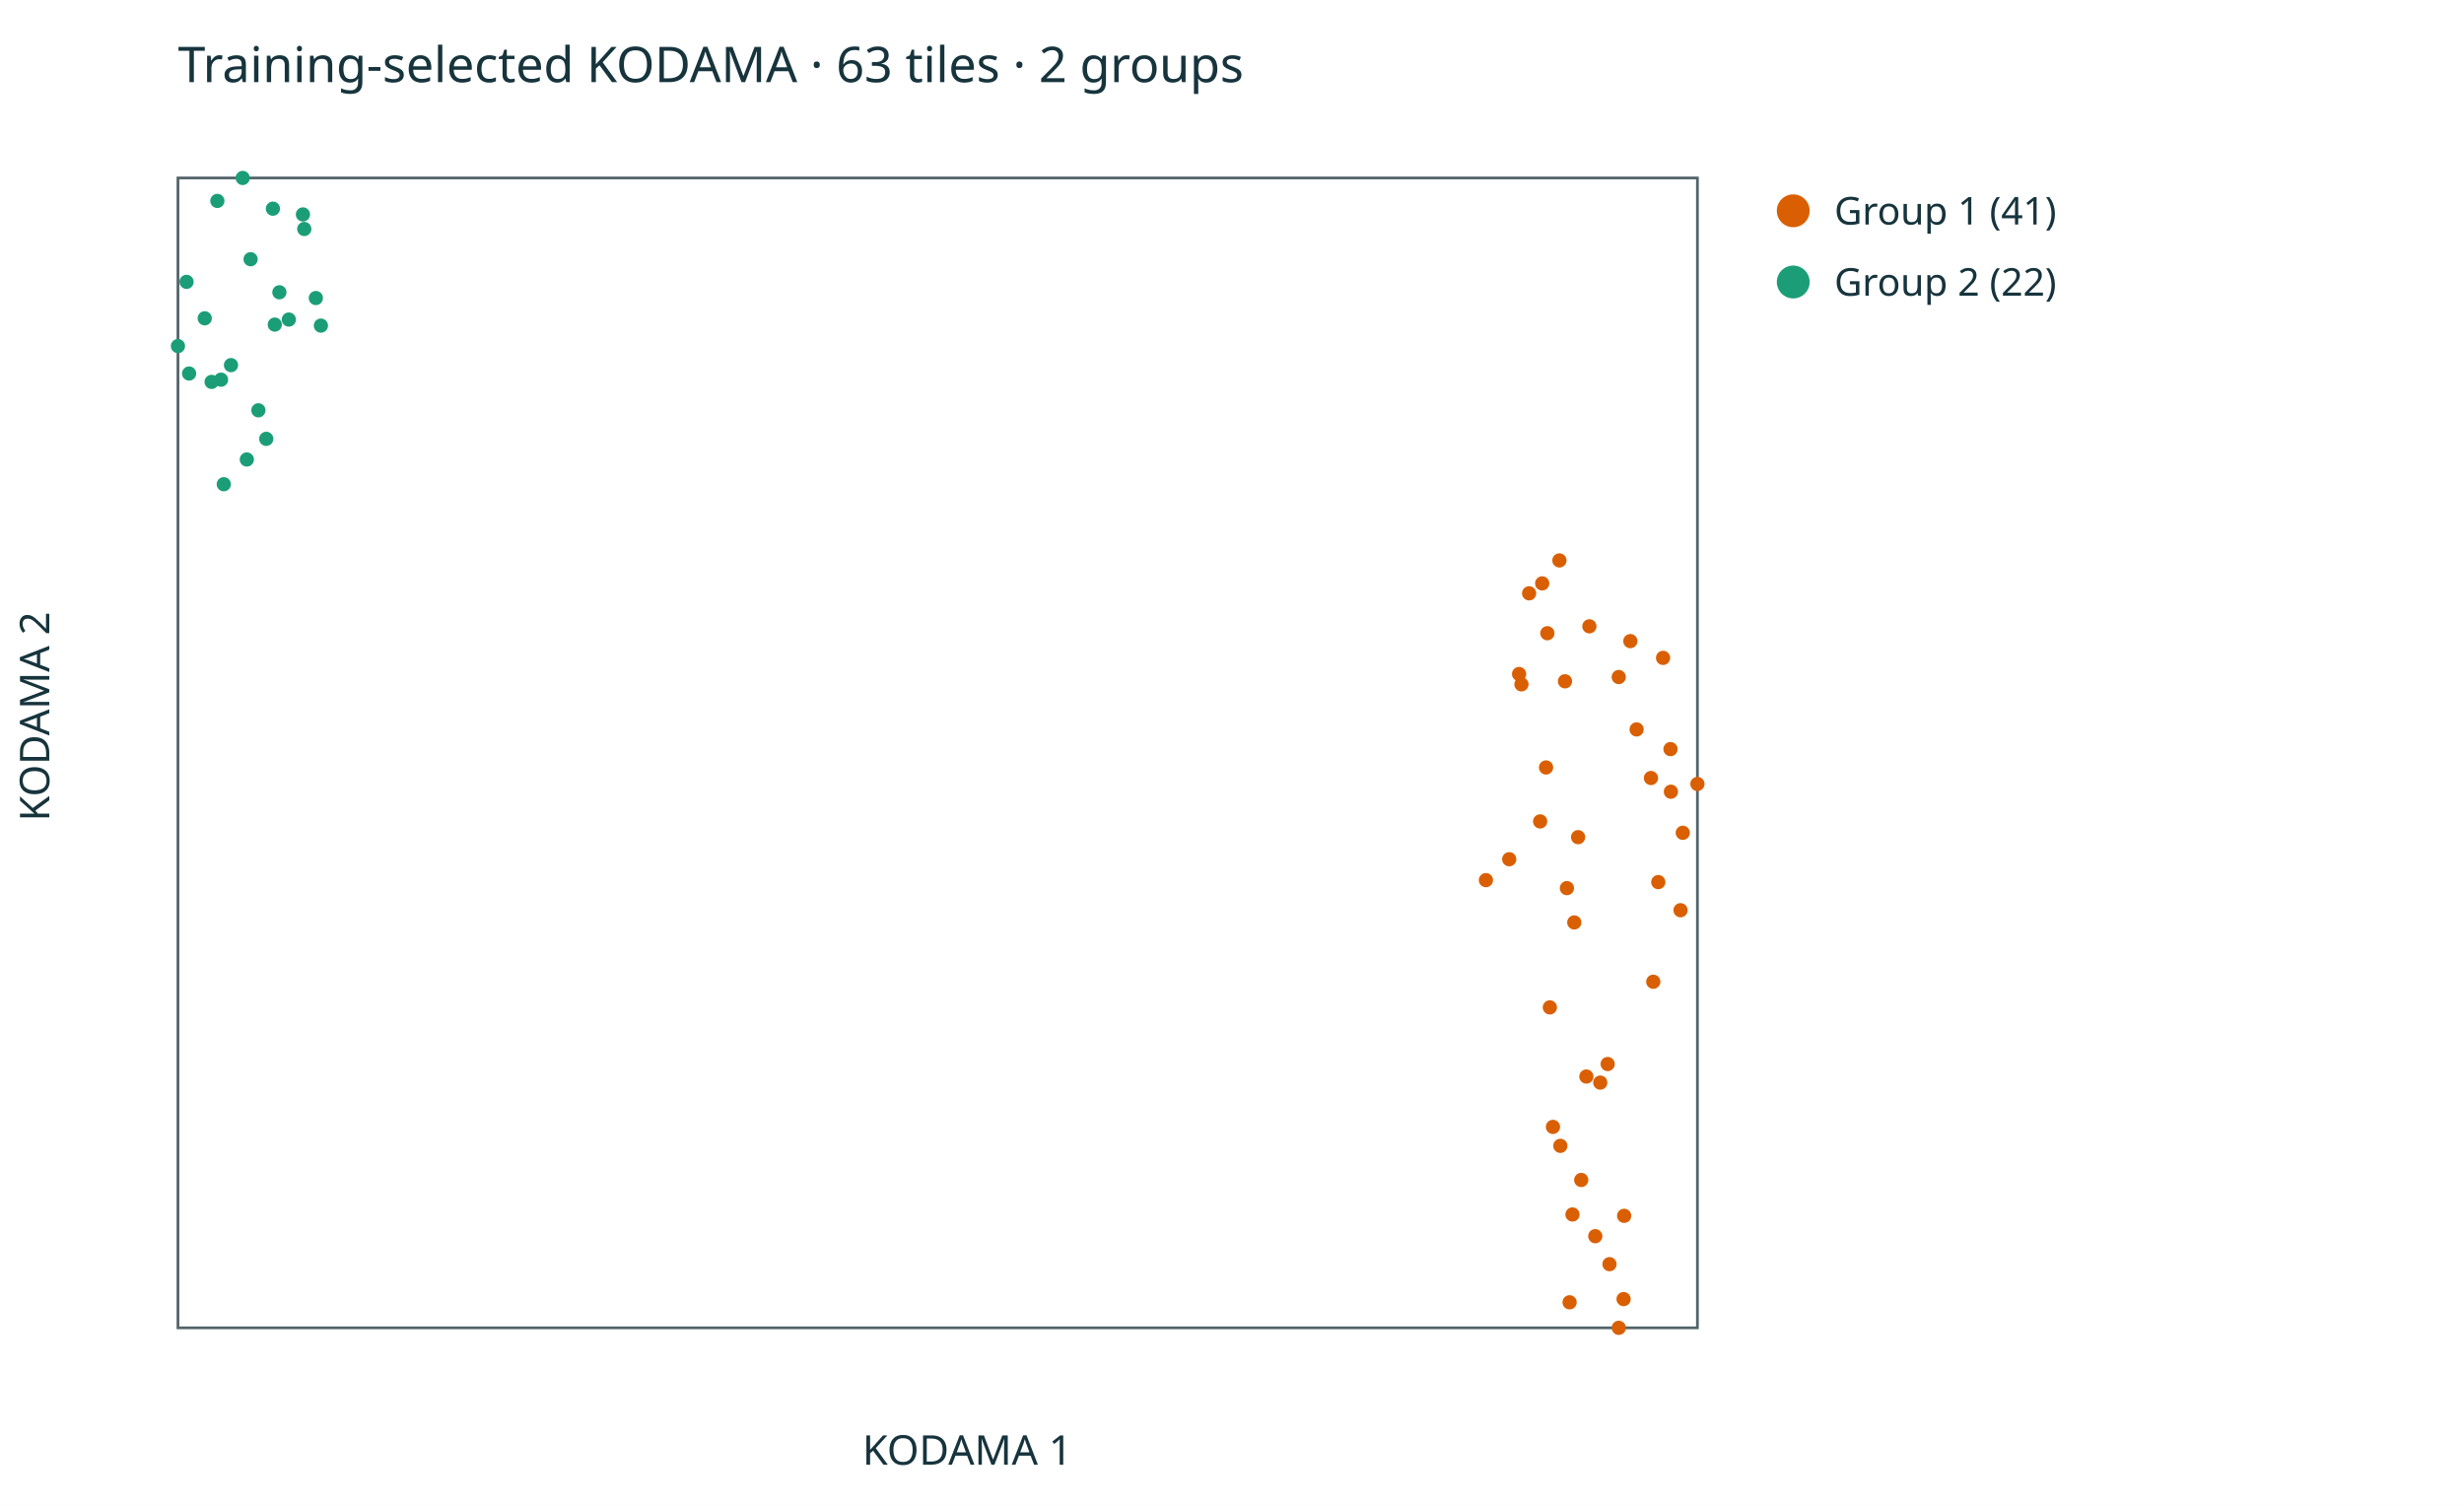
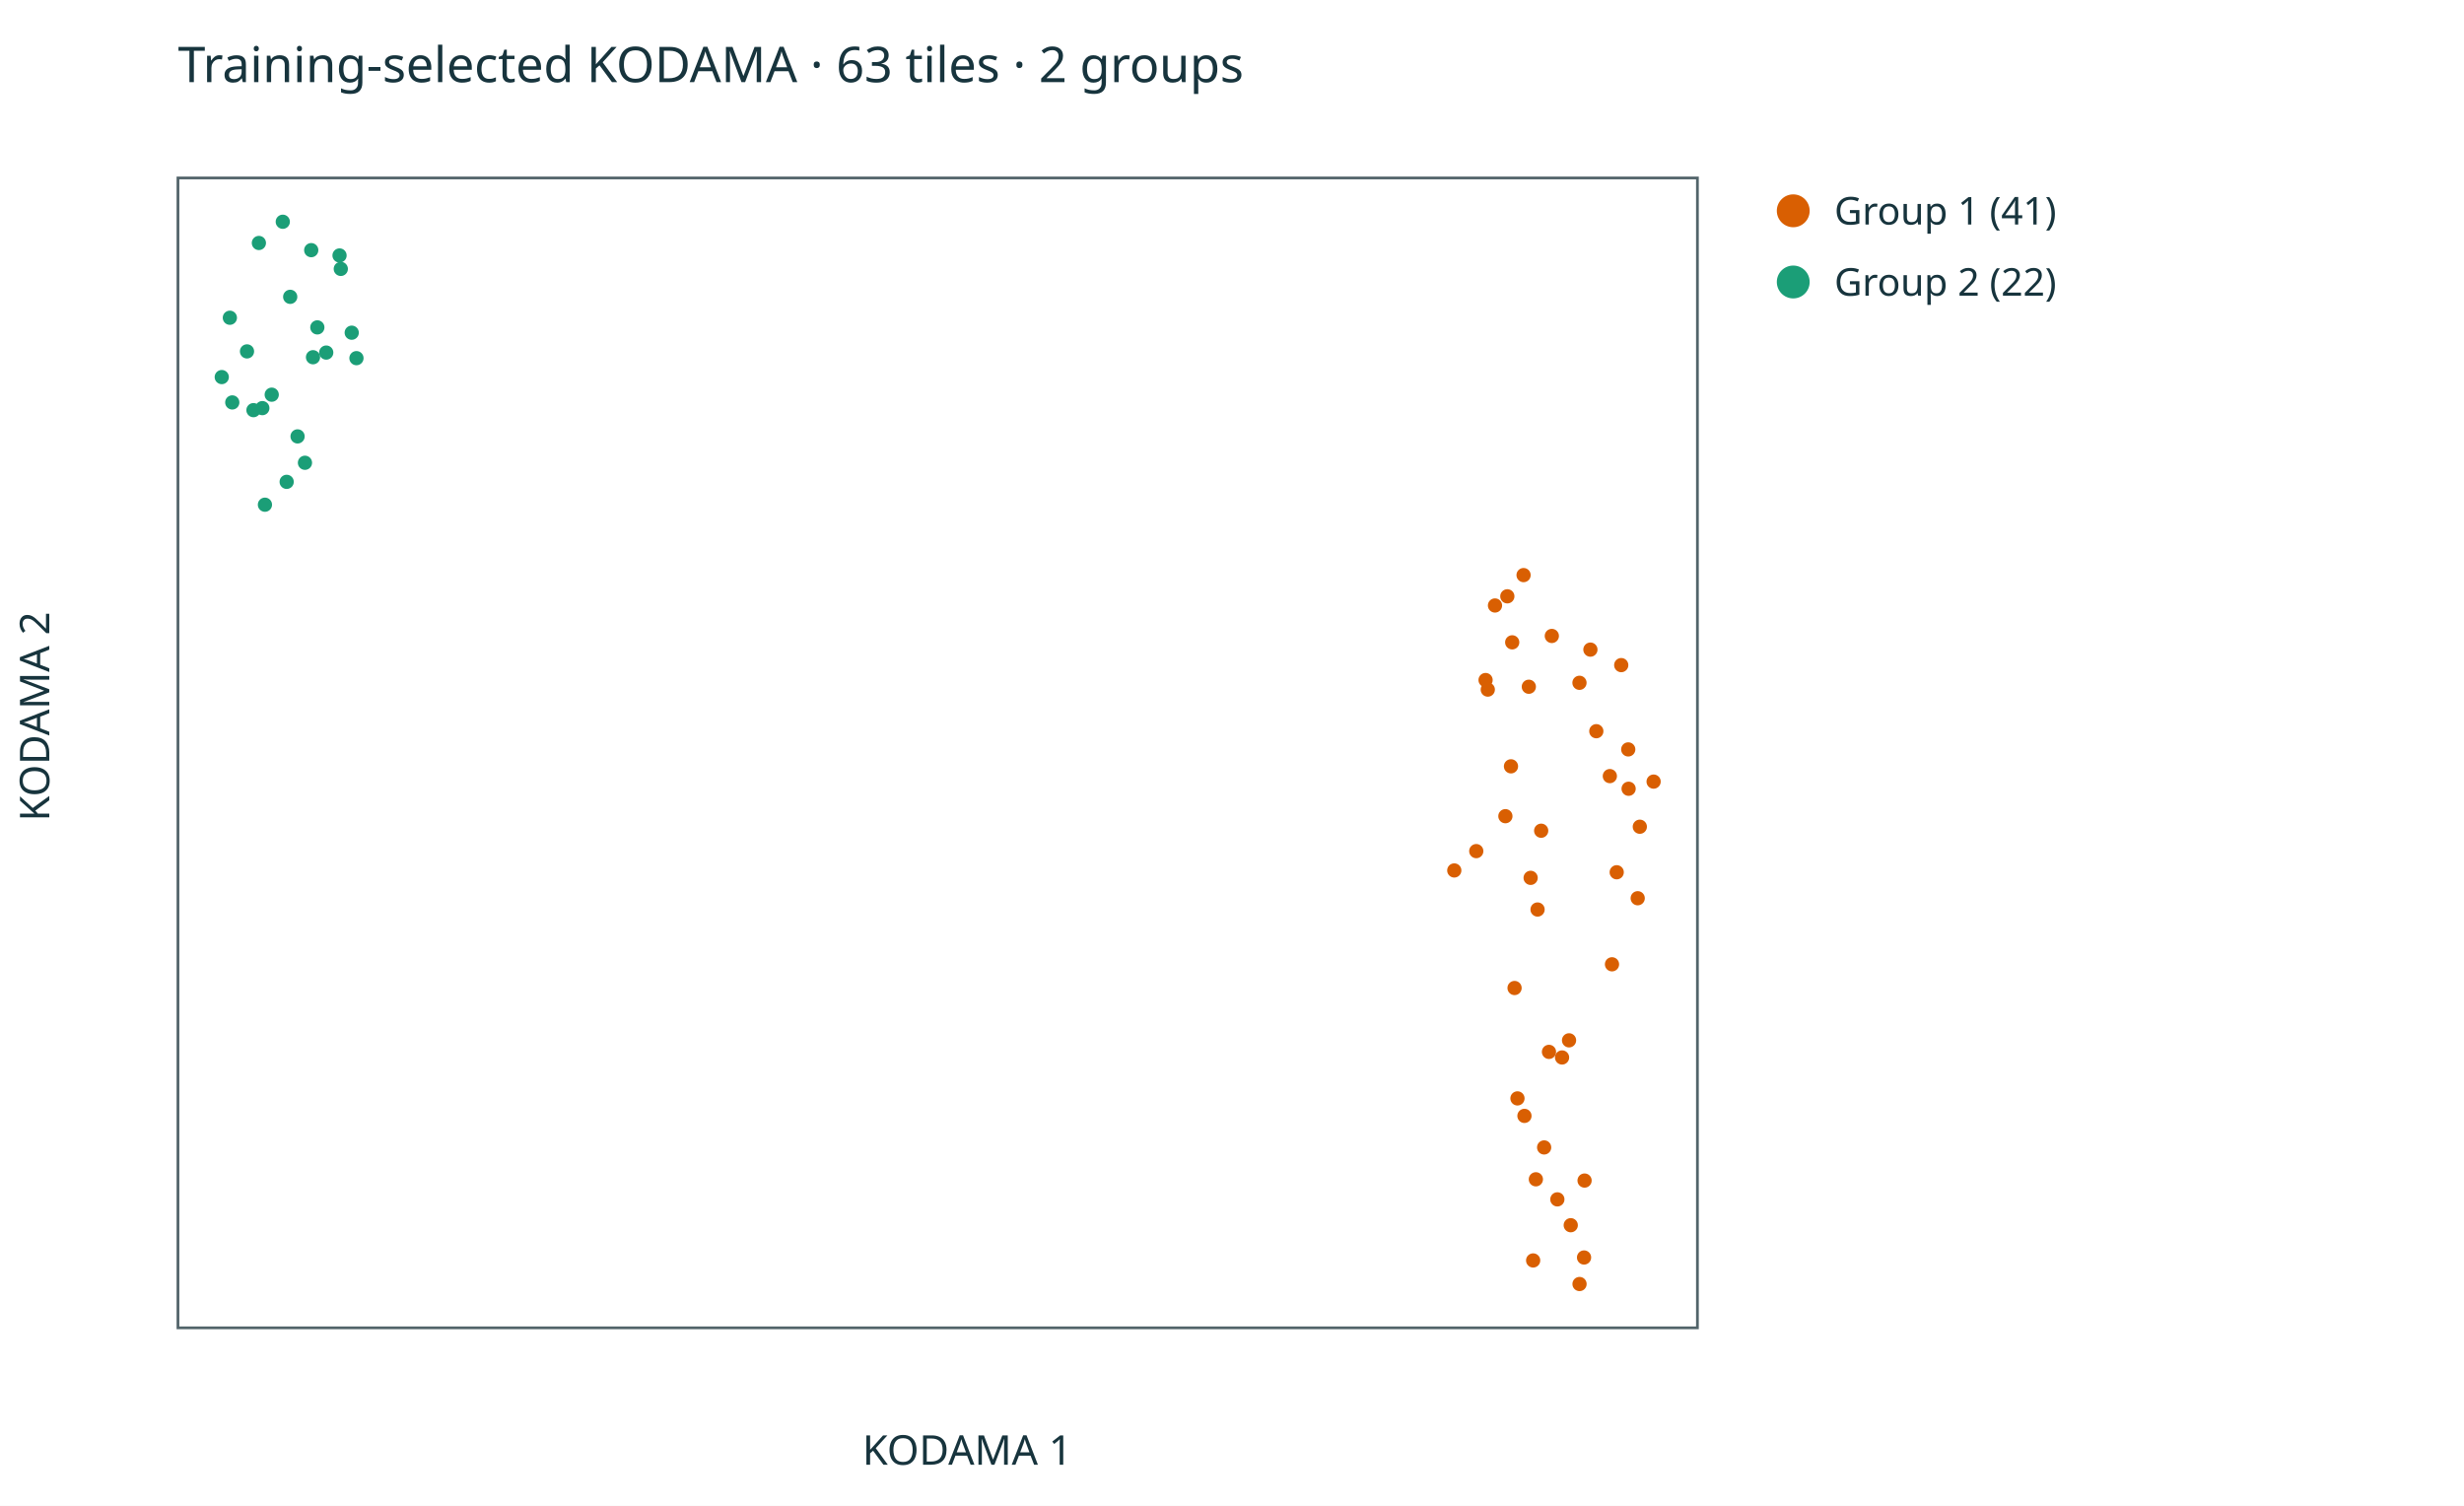
<svg xmlns="http://www.w3.org/2000/svg" width="900" height="550" viewBox="0 0 900 550">
  <rect width="900" height="550" fill="#fff" />
  <text x="65" y="30" font-family="sans-serif" font-size="18" fill="#17343d">Training-selected KODAMA · 63 tiles · 2 groups</text>
  <rect x="65" y="65" width="555" height="420" fill="#fff" stroke="#52646a" />
  <text x="315" y="535" font-family="sans-serif" font-size="15" fill="#17343d">KODAMA 1</text>
  <text x="18" y="300" transform="rotate(-90 18 300)" font-family="sans-serif" font-size="15" fill="#17343d">KODAMA 2</text>
-   <circle cx="587.88" cy="461.75" r="2.6" fill="#d95f02" />
-   <circle cx="582.69" cy="451.53" r="2.6" fill="#d95f02" />
-   <circle cx="573.31" cy="475.68" r="2.6" fill="#d95f02" />
-   <circle cx="593.04" cy="474.51" r="2.6" fill="#d95f02" />
-   <circle cx="569.93" cy="418.53" r="2.6" fill="#d95f02" />
-   <circle cx="567.23" cy="411.61" r="2.6" fill="#d95f02" />
-   <circle cx="579.44" cy="393.22" r="2.6" fill="#d95f02" />
-   <circle cx="584.51" cy="395.43" r="2.6" fill="#d95f02" />
-   <circle cx="571.63" cy="248.85" r="2.6" fill="#d95f02" />
-   <circle cx="577.56" cy="431.00" r="2.6" fill="#d95f02" />
-   <circle cx="613.83" cy="332.47" r="2.6" fill="#d95f02" />
-   <circle cx="575.02" cy="336.93" r="2.6" fill="#d95f02" />
-   <circle cx="566.10" cy="367.96" r="2.6" fill="#d95f02" />
-   <circle cx="603.87" cy="358.59" r="2.6" fill="#d95f02" />
-   <circle cx="564.71" cy="280.32" r="2.6" fill="#d95f02" />
-   <circle cx="587.22" cy="388.65" r="2.6" fill="#d95f02" />
-   <circle cx="593.24" cy="444.09" r="2.6" fill="#d95f02" />
-   <circle cx="605.70" cy="322.20" r="2.6" fill="#d95f02" />
-   <circle cx="576.42" cy="305.78" r="2.6" fill="#d95f02" />
-   <circle cx="595.50" cy="234.17" r="2.6" fill="#d95f02" />
-   <circle cx="603.03" cy="284.18" r="2.6" fill="#d95f02" />
-   <circle cx="572.33" cy="324.40" r="2.6" fill="#d95f02" />
-   <circle cx="614.65" cy="304.19" r="2.6" fill="#d95f02" />
-   <circle cx="610.31" cy="289.18" r="2.6" fill="#d95f02" />
-   <circle cx="580.54" cy="228.77" r="2.6" fill="#d95f02" />
-   <circle cx="563.30" cy="213.09" r="2.6" fill="#d95f02" />
-   <circle cx="562.55" cy="300.03" r="2.6" fill="#d95f02" />
-   <circle cx="551.26" cy="313.84" r="2.6" fill="#d95f02" />
-   <circle cx="597.79" cy="266.43" r="2.6" fill="#d95f02" />
-   <circle cx="565.19" cy="231.29" r="2.6" fill="#d95f02" />
-   <circle cx="554.86" cy="246.19" r="2.6" fill="#d95f02" />
-   <circle cx="610.16" cy="273.62" r="2.6" fill="#d95f02" />
-   <circle cx="574.36" cy="443.60" r="2.6" fill="#d95f02" />
-   <circle cx="591.28" cy="485.00" r="2.6" fill="#d95f02" />
-   <circle cx="558.52" cy="216.72" r="2.6" fill="#d95f02" />
-   <circle cx="555.72" cy="249.97" r="2.6" fill="#d95f02" />
-   <circle cx="569.59" cy="204.70" r="2.6" fill="#d95f02" />
-   <circle cx="542.74" cy="321.48" r="2.6" fill="#d95f02" />
-   <circle cx="607.45" cy="240.30" r="2.6" fill="#d95f02" />
-   <circle cx="591.26" cy="247.29" r="2.6" fill="#d95f02" />
-   <circle cx="620.00" cy="286.35" r="2.6" fill="#d95f02" />
+   <circle cx="573.73" cy="447.52" r="2.6" fill="#d95f02" />
+   <circle cx="568.84" cy="438.08" r="2.6" fill="#d95f02" />
+   <circle cx="560.00" cy="460.39" r="2.6" fill="#d95f02" />
+   <circle cx="578.59" cy="459.31" r="2.6" fill="#d95f02" />
+   <circle cx="556.82" cy="407.59" r="2.6" fill="#d95f02" />
+   <circle cx="554.27" cy="401.20" r="2.6" fill="#d95f02" />
+   <circle cx="565.78" cy="384.21" r="2.6" fill="#d95f02" />
+   <circle cx="570.56" cy="386.25" r="2.6" fill="#d95f02" />
+   <circle cx="558.42" cy="250.84" r="2.6" fill="#d95f02" />
+   <circle cx="564.01" cy="419.11" r="2.6" fill="#d95f02" />
+   <circle cx="598.19" cy="328.09" r="2.6" fill="#d95f02" />
+   <circle cx="561.61" cy="332.21" r="2.6" fill="#d95f02" />
+   <circle cx="553.21" cy="360.88" r="2.6" fill="#d95f02" />
+   <circle cx="588.80" cy="352.22" r="2.6" fill="#d95f02" />
+   <circle cx="551.90" cy="279.91" r="2.6" fill="#d95f02" />
+   <circle cx="573.11" cy="379.99" r="2.6" fill="#d95f02" />
+   <circle cx="578.78" cy="431.21" r="2.6" fill="#d95f02" />
+   <circle cx="590.52" cy="318.60" r="2.6" fill="#d95f02" />
+   <circle cx="562.93" cy="303.43" r="2.6" fill="#d95f02" />
+   <circle cx="580.91" cy="237.28" r="2.6" fill="#d95f02" />
+   <circle cx="588.01" cy="283.48" r="2.6" fill="#d95f02" />
+   <circle cx="559.08" cy="320.64" r="2.6" fill="#d95f02" />
+   <circle cx="598.96" cy="301.97" r="2.6" fill="#d95f02" />
+   <circle cx="594.87" cy="288.10" r="2.6" fill="#d95f02" />
+   <circle cx="566.82" cy="232.29" r="2.6" fill="#d95f02" />
+   <circle cx="550.57" cy="217.81" r="2.6" fill="#d95f02" />
+   <circle cx="549.86" cy="298.12" r="2.6" fill="#d95f02" />
+   <circle cx="539.22" cy="310.88" r="2.6" fill="#d95f02" />
+   <circle cx="583.07" cy="267.08" r="2.6" fill="#d95f02" />
+   <circle cx="552.35" cy="234.62" r="2.6" fill="#d95f02" />
+   <circle cx="542.62" cy="248.39" r="2.6" fill="#d95f02" />
+   <circle cx="594.73" cy="273.73" r="2.6" fill="#d95f02" />
+   <circle cx="560.99" cy="430.75" r="2.6" fill="#d95f02" />
+   <circle cx="576.94" cy="469.00" r="2.6" fill="#d95f02" />
+   <circle cx="546.06" cy="221.16" r="2.6" fill="#d95f02" />
+   <circle cx="543.43" cy="251.88" r="2.6" fill="#d95f02" />
+   <circle cx="556.50" cy="210.06" r="2.6" fill="#d95f02" />
+   <circle cx="531.19" cy="317.94" r="2.6" fill="#d95f02" />
+   <circle cx="592.17" cy="242.94" r="2.6" fill="#d95f02" />
+   <circle cx="576.92" cy="249.40" r="2.6" fill="#d95f02" />
+   <circle cx="604.00" cy="285.49" r="2.6" fill="#d95f02" />
  <circle cx="655" cy="77" r="6" fill="#d95f02" />
  <text x="670" y="82" font-family="sans-serif" font-size="14" fill="#17343d">Group 1 (41)</text>
-   <circle cx="105.50" cy="116.72" r="2.6" fill="#1b9e77" />
-   <circle cx="90.16" cy="167.83" r="2.6" fill="#1b9e77" />
-   <circle cx="115.37" cy="108.86" r="2.6" fill="#1b9e77" />
-   <circle cx="99.68" cy="76.22" r="2.6" fill="#1b9e77" />
-   <circle cx="111.14" cy="83.64" r="2.6" fill="#1b9e77" />
-   <circle cx="94.38" cy="149.87" r="2.6" fill="#1b9e77" />
-   <circle cx="117.21" cy="118.93" r="2.6" fill="#1b9e77" />
-   <circle cx="97.25" cy="160.29" r="2.6" fill="#1b9e77" />
-   <circle cx="80.73" cy="138.68" r="2.6" fill="#1b9e77" />
-   <circle cx="100.37" cy="118.56" r="2.6" fill="#1b9e77" />
-   <circle cx="81.74" cy="176.87" r="2.6" fill="#1b9e77" />
-   <circle cx="102.05" cy="106.76" r="2.6" fill="#1b9e77" />
-   <circle cx="77.29" cy="139.49" r="2.6" fill="#1b9e77" />
-   <circle cx="84.37" cy="133.37" r="2.6" fill="#1b9e77" />
-   <circle cx="69.07" cy="136.43" r="2.6" fill="#1b9e77" />
-   <circle cx="79.39" cy="73.39" r="2.6" fill="#1b9e77" />
-   <circle cx="91.53" cy="94.68" r="2.6" fill="#1b9e77" />
-   <circle cx="65.00" cy="126.41" r="2.6" fill="#1b9e77" />
-   <circle cx="110.65" cy="78.33" r="2.6" fill="#1b9e77" />
-   <circle cx="88.65" cy="65.00" r="2.6" fill="#1b9e77" />
-   <circle cx="68.14" cy="102.95" r="2.6" fill="#1b9e77" />
-   <circle cx="74.78" cy="116.26" r="2.6" fill="#1b9e77" />
+   <circle cx="119.16" cy="128.78" r="2.6" fill="#1b9e77" />
+   <circle cx="104.71" cy="176.00" r="2.6" fill="#1b9e77" />
+   <circle cx="128.47" cy="121.52" r="2.6" fill="#1b9e77" />
+   <circle cx="113.68" cy="91.37" r="2.6" fill="#1b9e77" />
+   <circle cx="124.48" cy="98.22" r="2.6" fill="#1b9e77" />
+   <circle cx="108.69" cy="159.40" r="2.6" fill="#1b9e77" />
+   <circle cx="130.20" cy="130.82" r="2.6" fill="#1b9e77" />
+   <circle cx="111.39" cy="169.03" r="2.6" fill="#1b9e77" />
+   <circle cx="95.82" cy="149.07" r="2.6" fill="#1b9e77" />
+   <circle cx="114.33" cy="130.48" r="2.6" fill="#1b9e77" />
+   <circle cx="96.77" cy="184.35" r="2.6" fill="#1b9e77" />
+   <circle cx="115.91" cy="119.58" r="2.6" fill="#1b9e77" />
+   <circle cx="92.58" cy="149.81" r="2.6" fill="#1b9e77" />
+   <circle cx="99.25" cy="144.16" r="2.6" fill="#1b9e77" />
+   <circle cx="84.84" cy="146.99" r="2.6" fill="#1b9e77" />
+   <circle cx="94.56" cy="88.75" r="2.6" fill="#1b9e77" />
+   <circle cx="106.00" cy="108.42" r="2.6" fill="#1b9e77" />
+   <circle cx="81.00" cy="137.73" r="2.6" fill="#1b9e77" />
+   <circle cx="124.02" cy="93.31" r="2.6" fill="#1b9e77" />
+   <circle cx="103.29" cy="81.00" r="2.6" fill="#1b9e77" />
+   <circle cx="83.96" cy="116.06" r="2.6" fill="#1b9e77" />
+   <circle cx="90.22" cy="128.35" r="2.6" fill="#1b9e77" />
  <circle cx="655" cy="103" r="6" fill="#1b9e77" />
  <text x="670" y="108" font-family="sans-serif" font-size="14" fill="#17343d">Group 2 (22)</text>
</svg>
